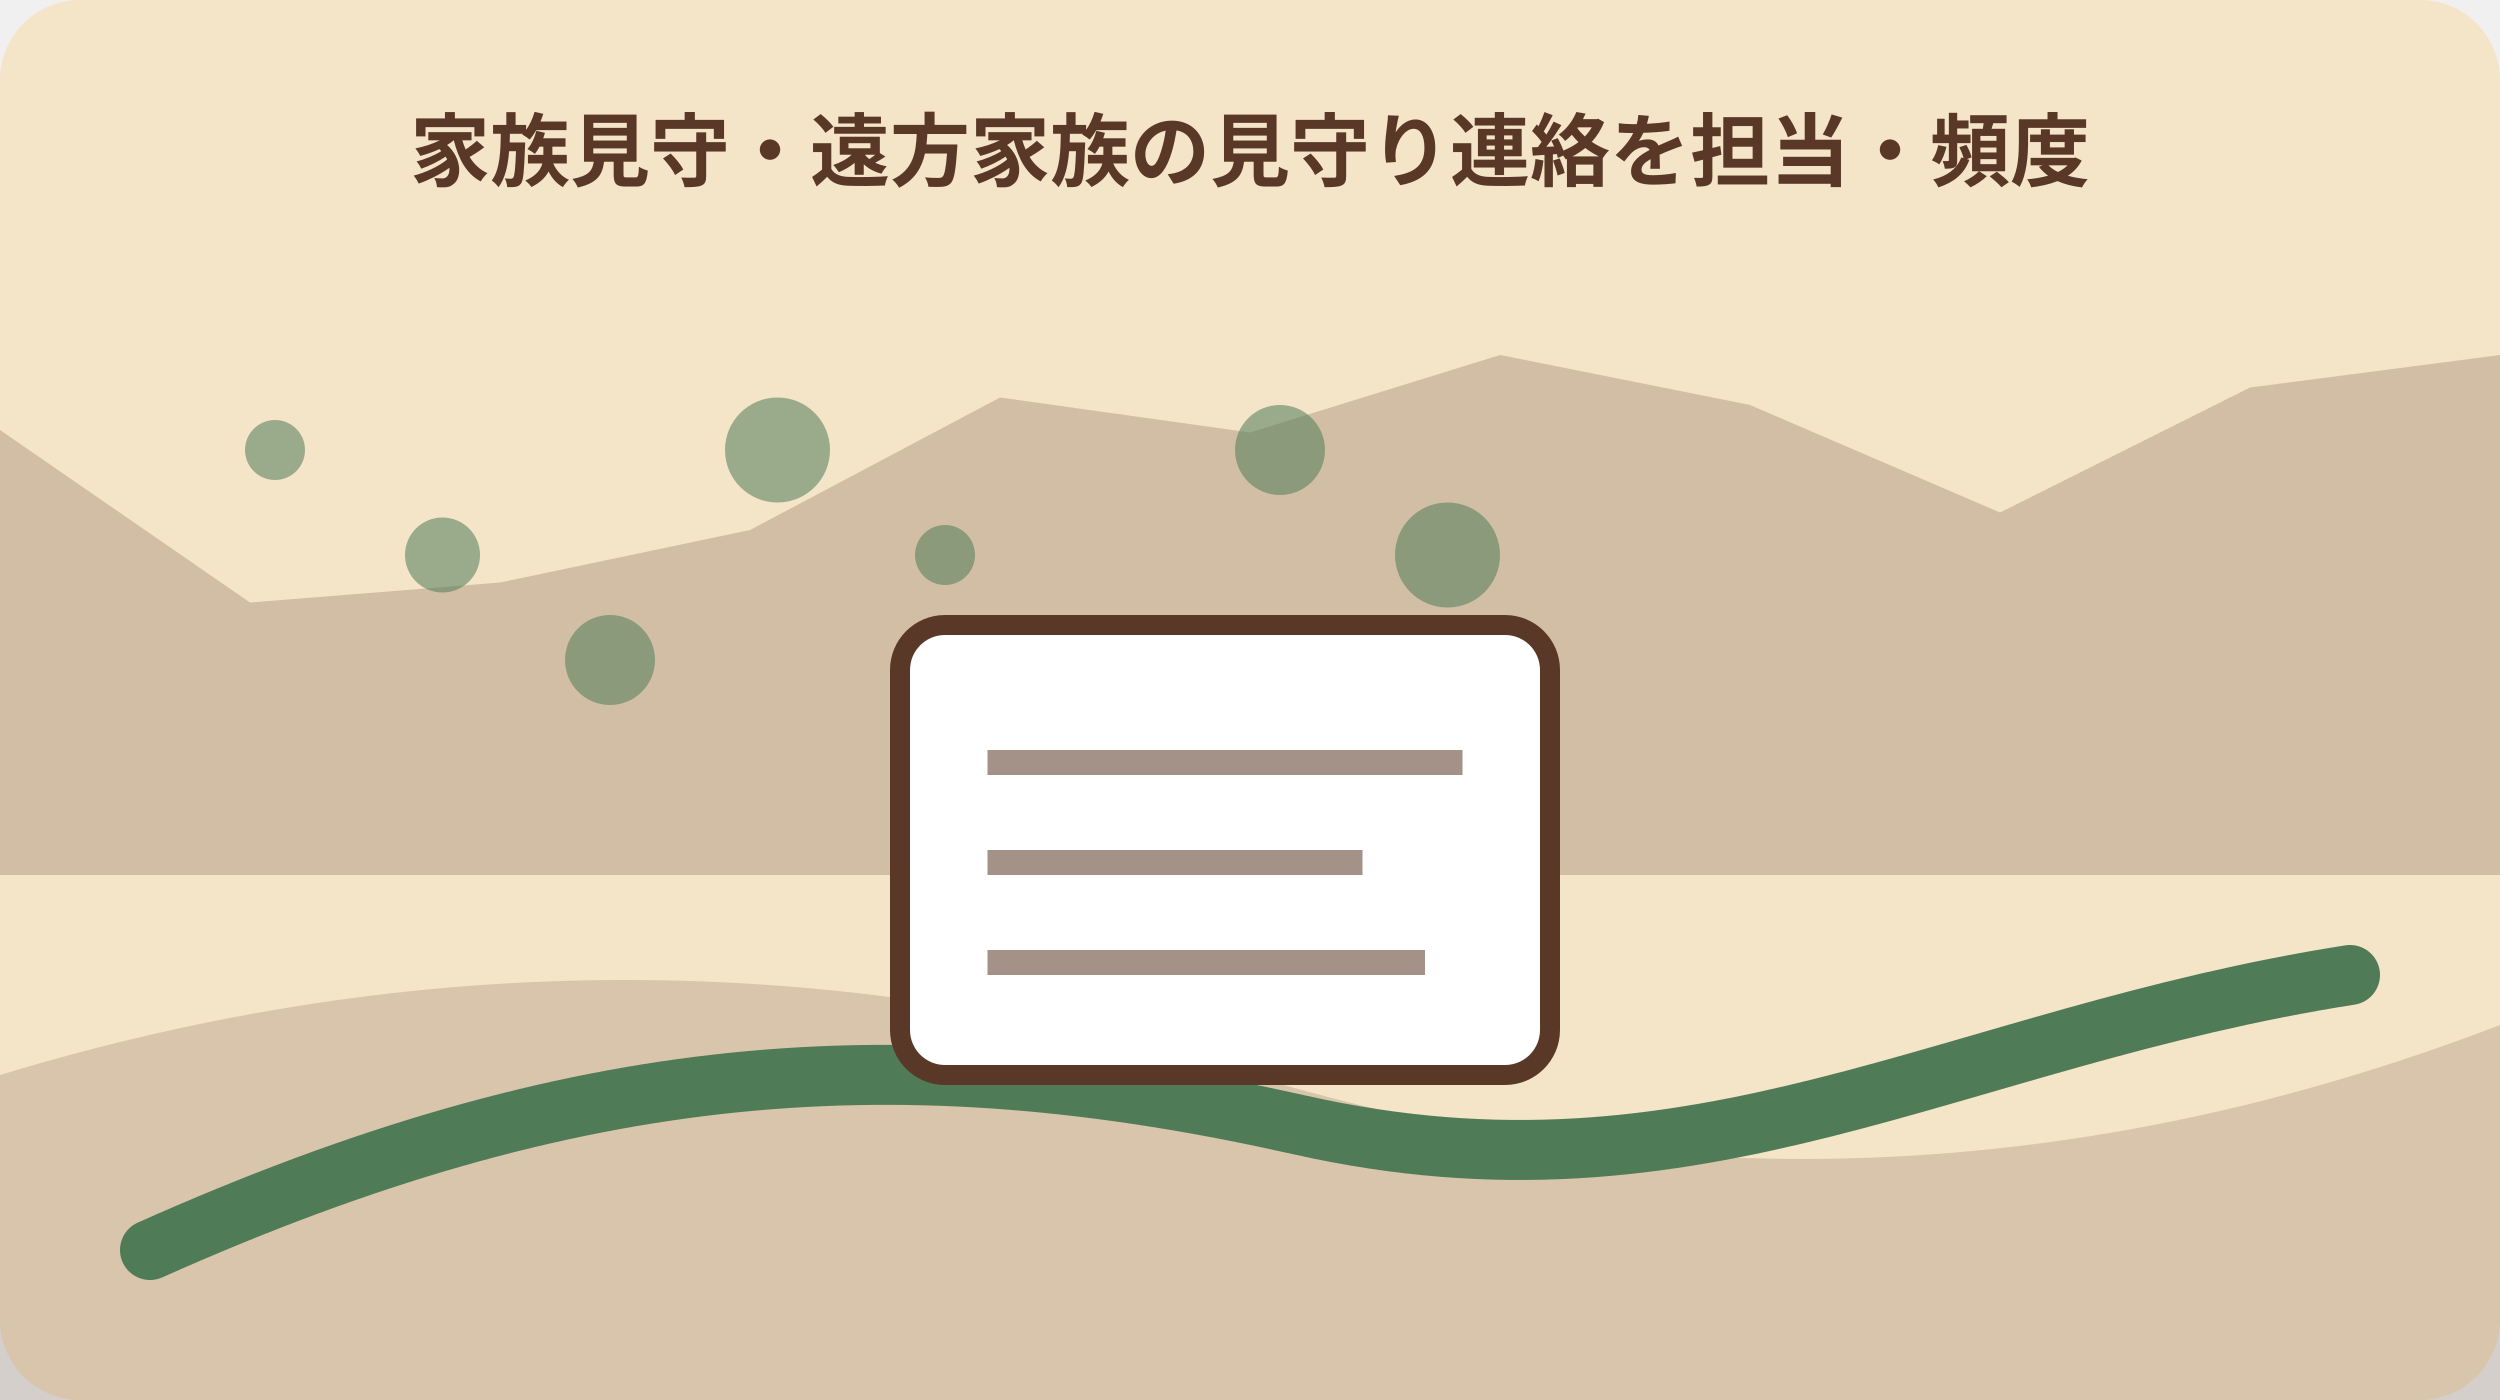
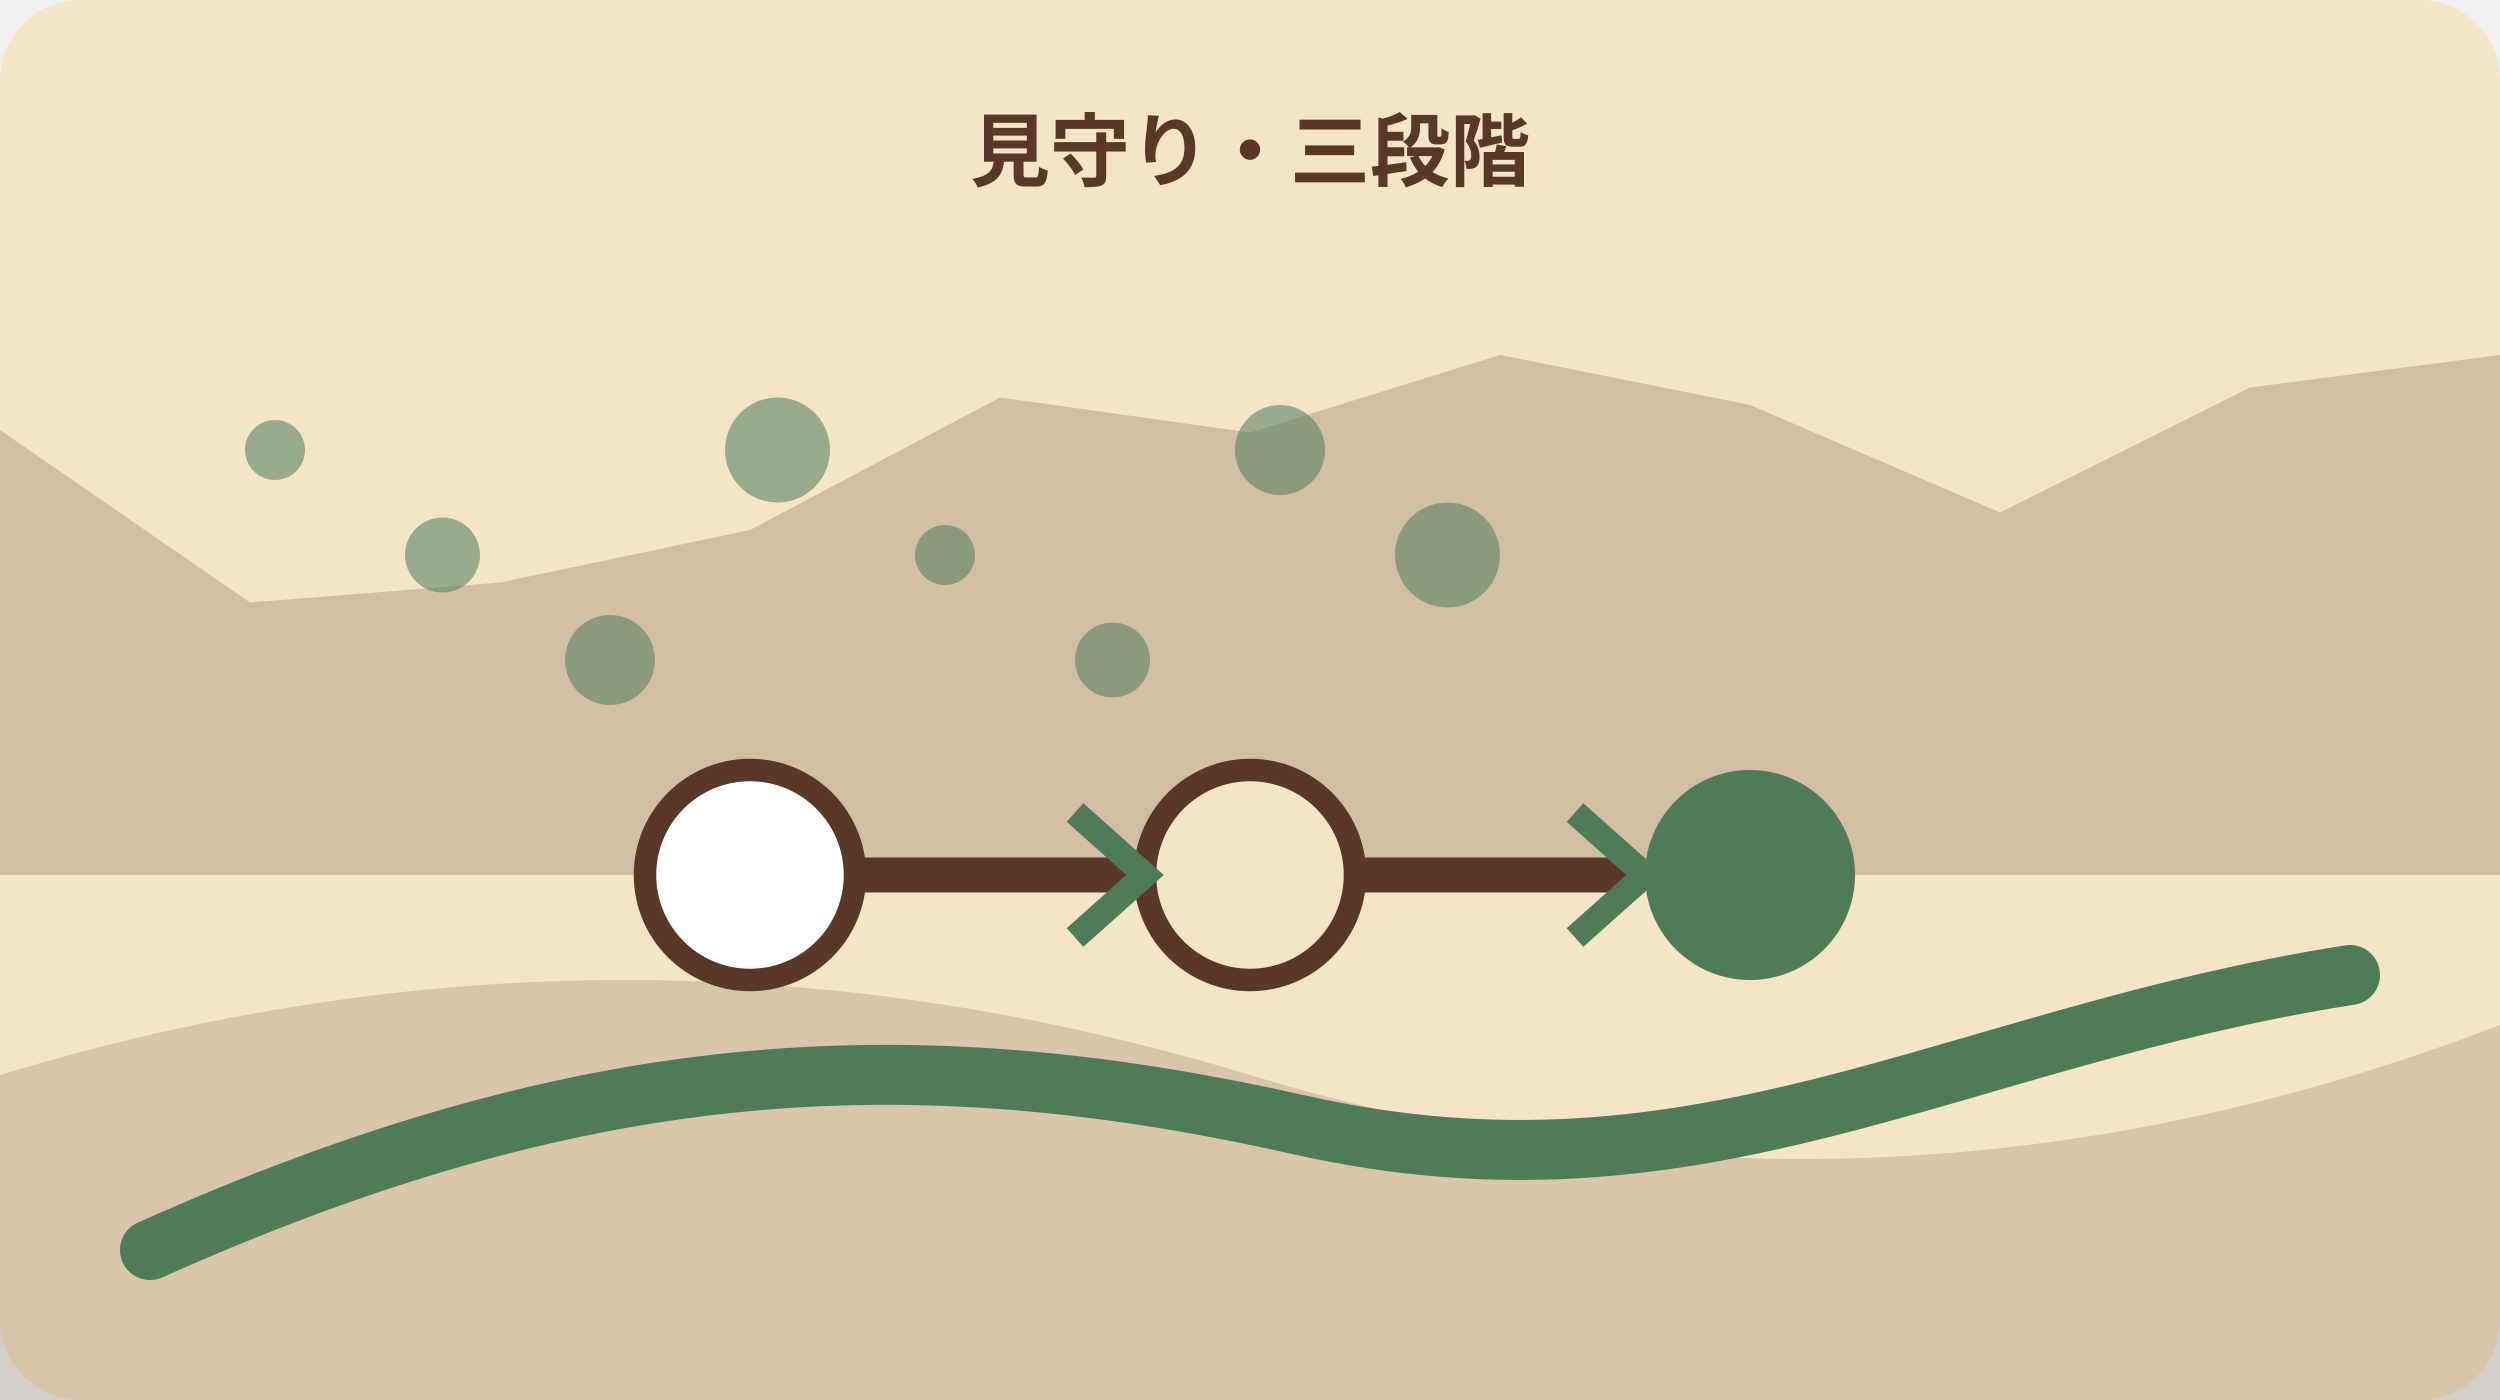
<svg xmlns="http://www.w3.org/2000/svg" width="1000" height="560" viewBox="0 0 1000 560" role="img" aria-labelledby="title desc" data-illustration="mori-editorial" data-topic-id="280" data-scene-index="2">
  <rect width="1000" height="560" rx="32" fill="#f4e4c8" />
  <polygon points="0,172 100,241 200,233 300,212 400,159 500,173 600,142 700,162 800,205 900,155 1000,142 1000,350 0,350" fill="#5a3827" opacity=".22" />
  <path d="M0 430 Q250 354 500 430 T1000 410 V560 H0Z" fill="#5a3827" opacity=".18" />
  <path d="M60 500 C230 424 360 414 520 450 S780 415 940 390" fill="none" stroke="#4f7b57" stroke-width="24" stroke-linecap="round" />
  <circle cx="110" cy="180" r="12" fill="#4f7b57" opacity=".55" />
  <circle cx="177" cy="222" r="15" fill="#4f7b57" opacity=".55" />
  <circle cx="244" cy="264" r="18" fill="#4f7b57" opacity=".55" />
  <circle cx="311" cy="180" r="21" fill="#4f7b57" opacity=".55" />
  <circle cx="378" cy="222" r="12" fill="#4f7b57" opacity=".55" />
  <circle cx="445" cy="264" r="15" fill="#4f7b57" opacity=".55" />
  <circle cx="512" cy="180" r="18" fill="#4f7b57" opacity=".55" />
  <circle cx="579" cy="222" r="21" fill="#4f7b57" opacity=".55" />
-   <g data-scene="document">
-     <rect x="360" y="250" width="260" height="180" rx="18" fill="#fff" stroke="#5a3827" stroke-width="8" />
-     <path d="M395 305h190M395 345h150M395 385h175" stroke="#5a3827" stroke-width="10" opacity=".55" />
+   <g data-scene="three-level-watch-plan">
+     <circle cx="300" cy="350" r="42" fill="#fff" stroke="#5a3827" stroke-width="9" />
+     <circle cx="500" cy="350" r="42" fill="#f4e4c8" stroke="#5a3827" stroke-width="9" />
+     <circle cx="700" cy="350" r="42" fill="#4f7b57" />
+     <path d="M342 350h116m84 0h116" stroke="#5a3827" stroke-width="14" />
+     <path d="m430 325 28 25-28 25m200-50 28 25-28 25" fill="none" stroke="#4f7b57" stroke-width="10" />
  </g>
-   <text x="500" y="72" text-anchor="middle" font-family="sans-serif" font-size="32" font-weight="700" fill="#5a3827">家族見守・遠方家族の見守り連絡を担当・頻度</text>
+   <text x="500" y="72" text-anchor="middle" font-family="sans-serif" font-size="32" font-weight="700" fill="#5a3827">見守り・三段階</text>
</svg>
